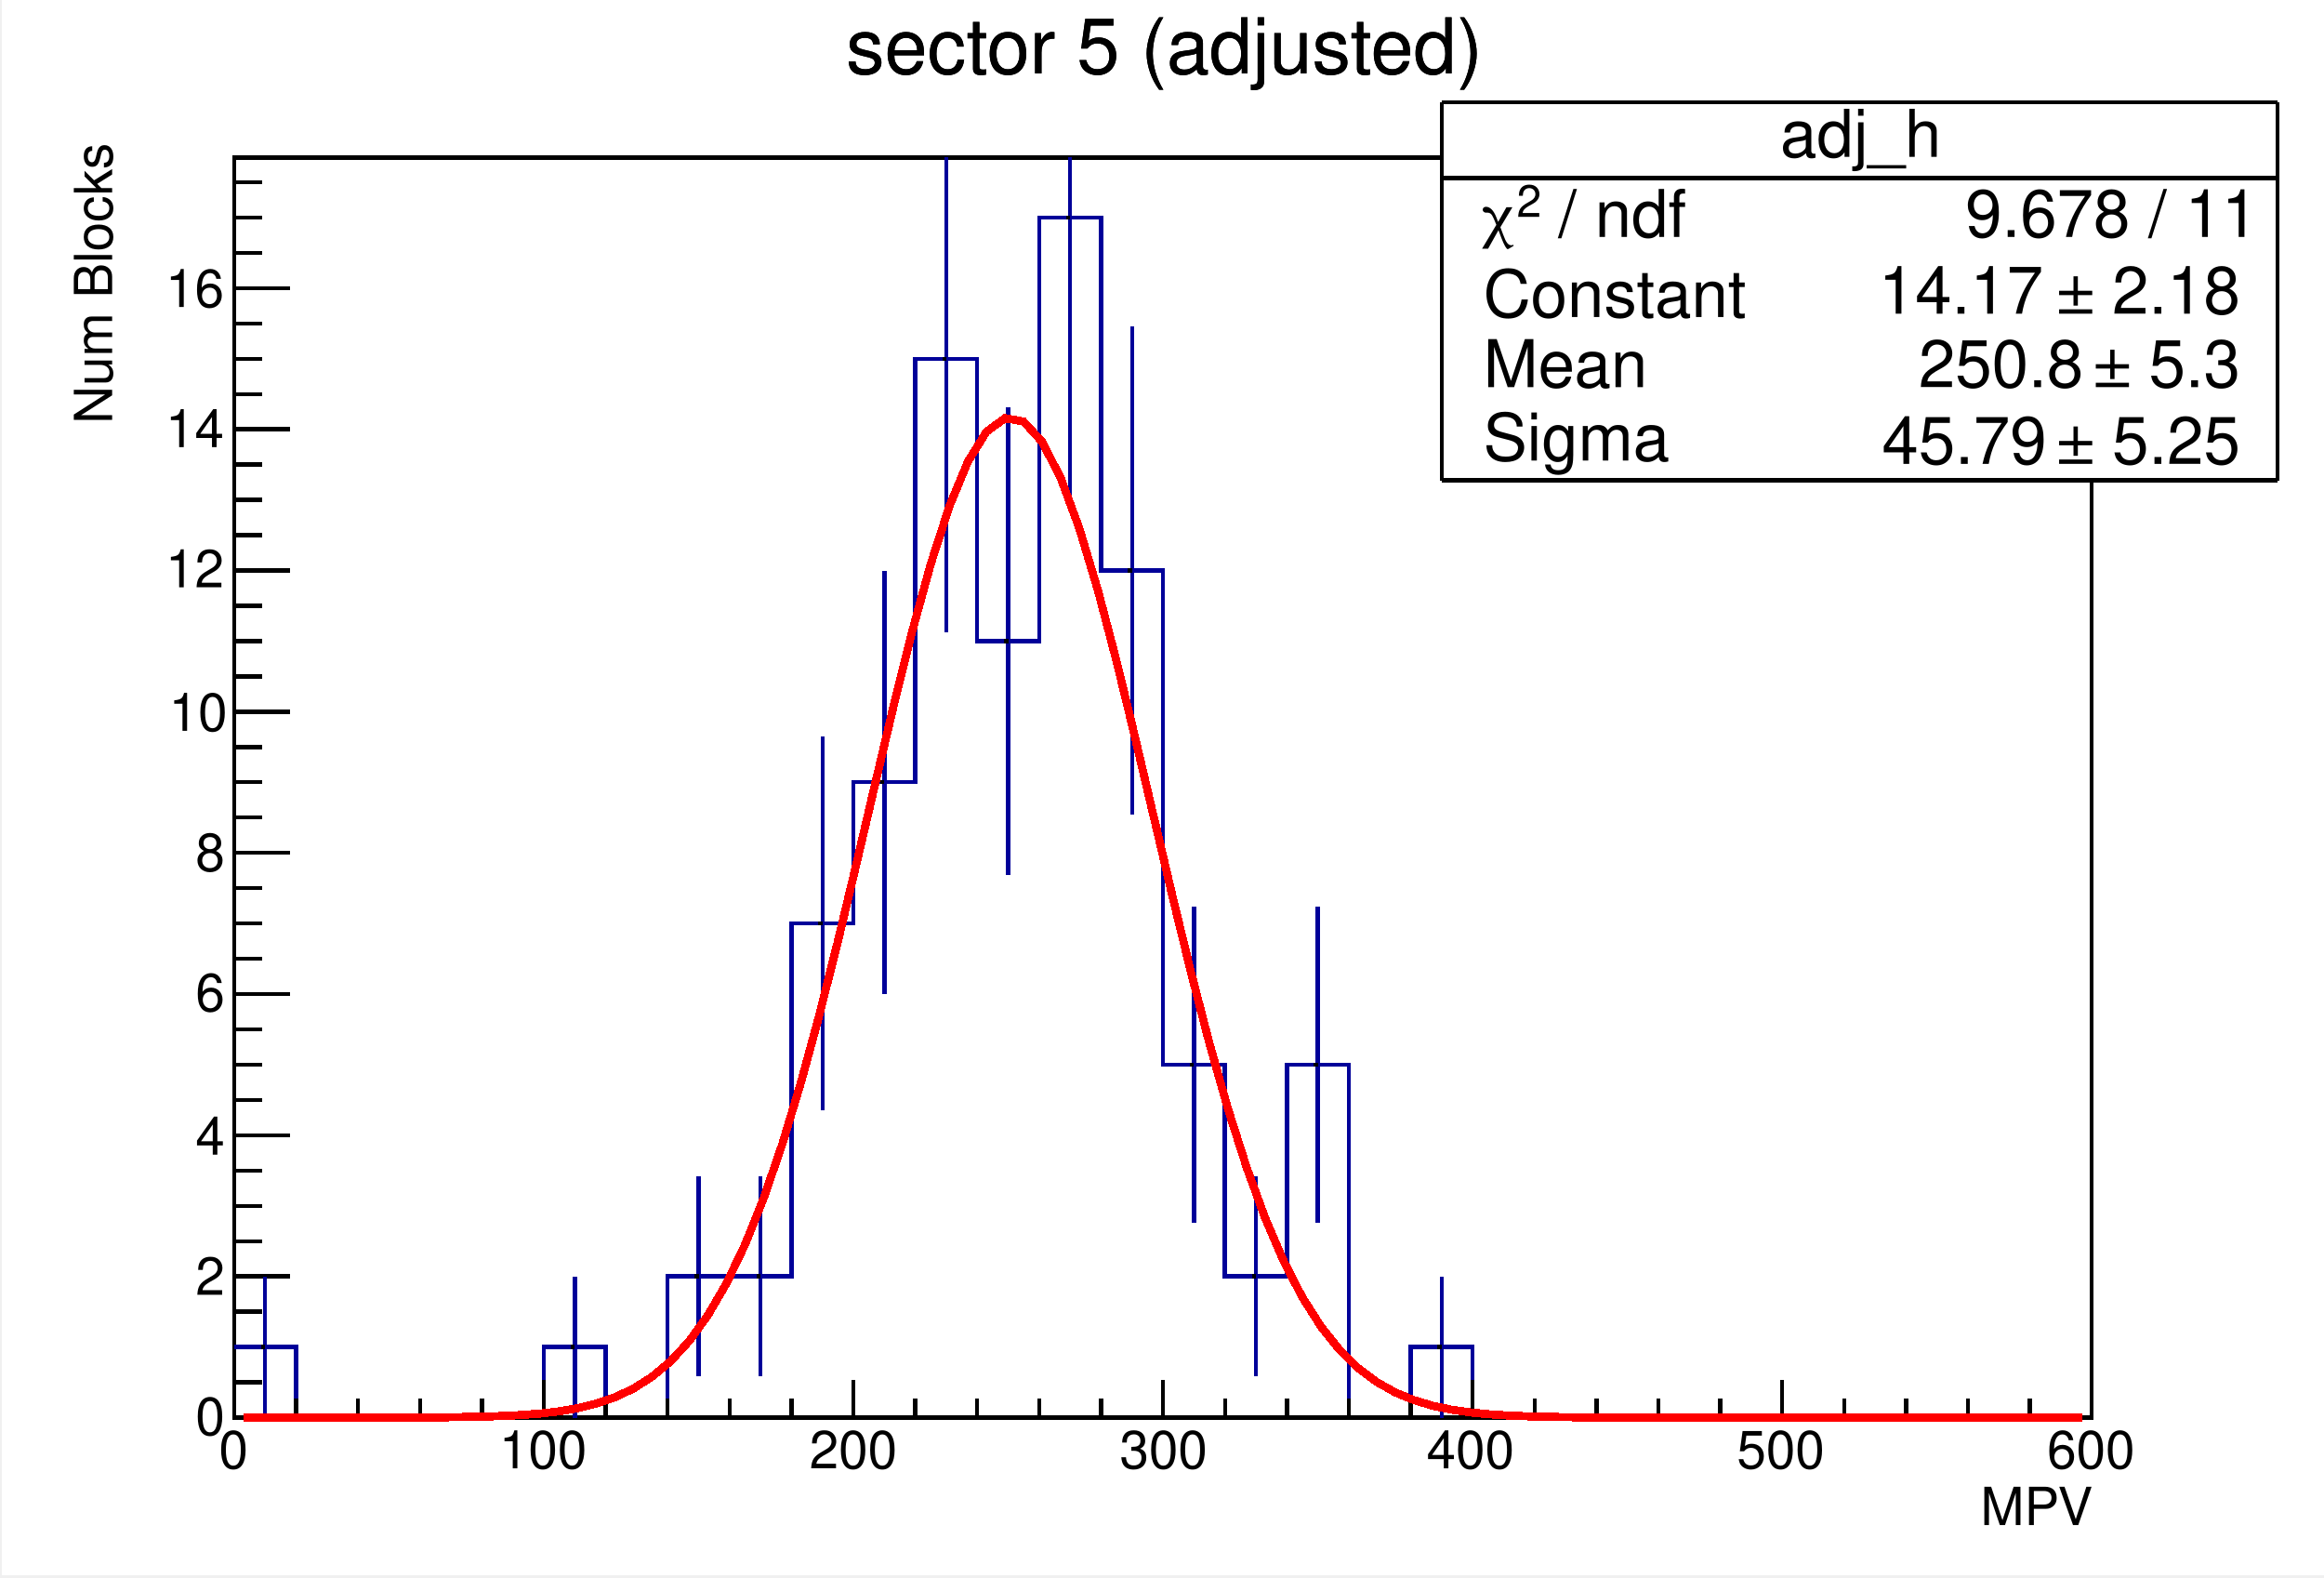
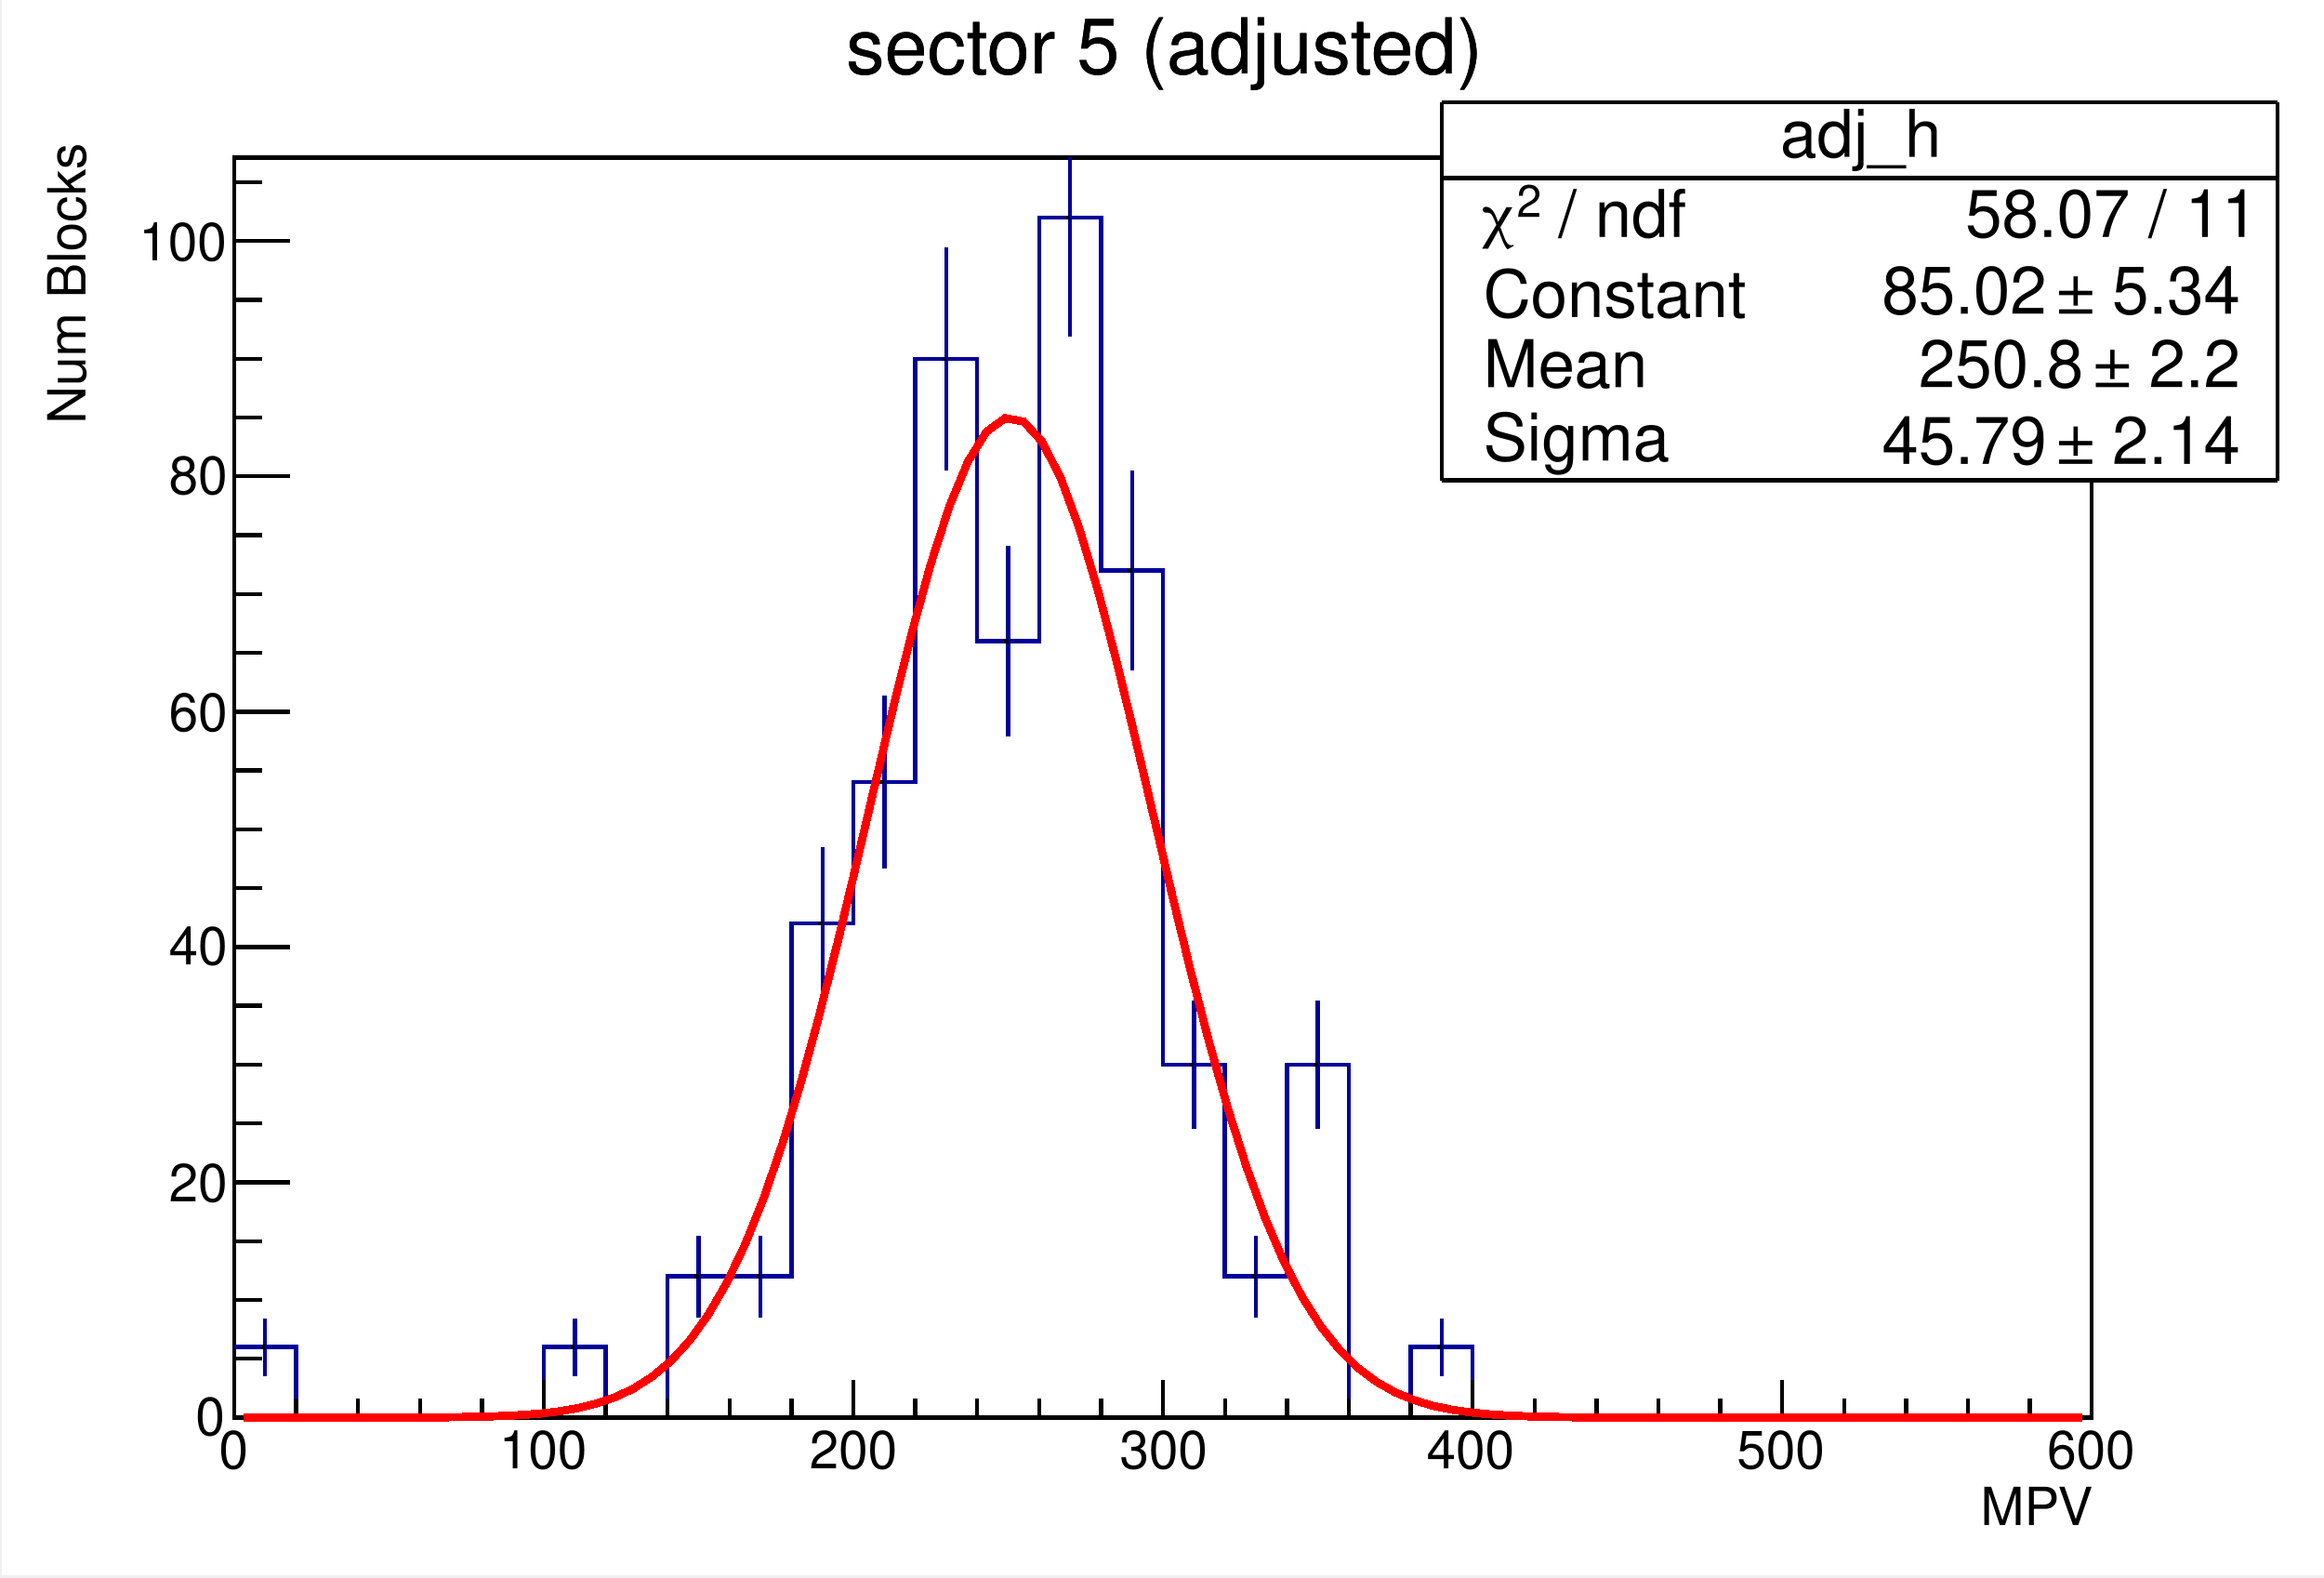
<svg xmlns="http://www.w3.org/2000/svg" width="567.429" height="384.969" viewBox="0 0 567.429 384.969" shape-rendering="crispEdges">
  <defs>
</defs>
  <rect x="0.5" y="0" width="566.929" height="384.469" fill="white" />
  <rect x="57.193" y="38.447" width="453.543" height="307.575" fill="white" />
  <rect x="57.193" y="38.447" width="453.543" height="307.575" fill="none" stroke="black" />
  <path d="M57.193,328.791h 15.118v 17.231h 60.472v -17.231h 15.118v 17.231h 15.118v -34.462h 30.236v -86.156h 15.118v -34.462h 15.118v -103.387h 15.118v 68.924h 15.118v -103.387h 15.118v 86.156h 15.118v 120.618h 15.118v 51.693h  15.118v -51.693h 15.118v 86.156h 15.118v -17.231h 15.118v 17.231h 151.181" fill="none" stroke="#000099" />
  <path d="M59.461,346.022h 36.283l 4.535, -0.032l 4.535, -0.023l 4.535, -0.038l 4.535, -0.062l 4.535, -0.099l 4.535, -0.154l 4.535, -0.238l 4.535, -0.359l 4.535, -0.533l 4.535, -0.776l 4.535,  -1.108l 4.535, -1.553l 4.535, -2.135l 4.535, -2.878l 4.535, -3.804l 4.535, -4.928l 4.535, -6.257l 4.535, -7.782l 4.535, -9.475l 4.535, -11.288l 4.535, -13.151l 4.535, -14.968l 4.535, -16.627l 4.535,  -18l 4.535, -18.955l 4.535, -19.369l 4.535, -19.134l 4.535, -18.179l 4.535, -16.472l 4.535, -14.034l 4.535, -10.938l 4.535, -7.309l 4.535, -3.312l 4.535, 0.853l 4.535, 4.974l 4.535, 8.843l 4.535,  12.274l 4.535, 15.113l 4.535, 17.259l 4.535, 18.658l 4.535, 19.313" fill="none" stroke="#ff0000" stroke-width="2" />
  <path d="M281.697,199.341l 4.535, 19.273l 4.535, 18.625l 4.535, 17.483l 4.535, 15.978l 4.535, 14.24l 4.535, 12.391l 4.535, 10.538l 4.535, 8.766l 4.535, 7.138l 4.535, 5.691l 4.535, 4.445l 4.535, 3.403l  4.535, 2.554l 4.535, 1.879l 4.535, 1.356l 4.535, 0.96l 4.535, 0.667l 4.535, 0.455l 4.535, 0.304l 4.535, 0.2l 4.535, 0.129l 4.535, 0.082l 4.535, 0.051l 4.535, 0.031l 4.535, 0.044h  108.85" fill="none" stroke="#ff0000" stroke-width="2" />
  <path d="M503.933,346.022h 4.535" fill="none" stroke="#ff0000" stroke-width="2" />
  <path d="M57.193,346.022h 453.543" fill="none" stroke="black" />
  <path d="M57.193,336.795v 9.227" fill="none" stroke="black" />
  <path d="M72.311,341.409v 4.614" fill="none" stroke="black" />
  <path d="M87.429,341.409v 4.614" fill="none" stroke="black" />
  <path d="M102.547,341.409v 4.614" fill="none" stroke="black" />
  <path d="M117.665,341.409v 4.614" fill="none" stroke="black" />
  <path d="M132.783,336.795v 9.227" fill="none" stroke="black" />
  <path d="M147.902,341.409v 4.614" fill="none" stroke="black" />
  <path d="M163.02,341.409v 4.614" fill="none" stroke="black" />
  <path d="M178.138,341.409v 4.614" fill="none" stroke="black" />
  <path d="M193.256,341.409v 4.614" fill="none" stroke="black" />
  <path d="M208.374,336.795v 9.227" fill="none" stroke="black" />
  <path d="M223.492,341.409v 4.614" fill="none" stroke="black" />
  <path d="M238.61,341.409v 4.614" fill="none" stroke="black" />
  <path d="M253.728,341.409v 4.614" fill="none" stroke="black" />
  <path d="M268.846,341.409v 4.614" fill="none" stroke="black" />
  <path d="M283.965,336.795v 9.227" fill="none" stroke="black" />
  <path d="M299.083,341.409v 4.614" fill="none" stroke="black" />
  <path d="M314.201,341.409v 4.614" fill="none" stroke="black" />
  <path d="M329.319,341.409v 4.614" fill="none" stroke="black" />
  <path d="M344.437,341.409v 4.614" fill="none" stroke="black" />
  <path d="M359.555,336.795v 9.227" fill="none" stroke="black" />
  <path d="M374.673,341.409v 4.614" fill="none" stroke="black" />
  <path d="M389.791,341.409v 4.614" fill="none" stroke="black" />
  <path d="M404.909,341.409v 4.614" fill="none" stroke="black" />
  <path d="M420.028,341.409v 4.614" fill="none" stroke="black" />
  <path d="M435.146,336.795v 9.227" fill="none" stroke="black" />
  <path d="M450.264,341.409v 4.614" fill="none" stroke="black" />
  <path d="M465.382,341.409v 4.614" fill="none" stroke="black" />
  <path d="M480.5,341.409v 4.614" fill="none" stroke="black" />
  <path d="M495.618,341.409v 4.614" fill="none" stroke="black" />
  <path d="M510.736,336.795v 9.227" fill="none" stroke="black" />
  <text xml:space="preserve" x="53.446" y="358.403" fill="black" font-size="12.845" font-family="Helvetica">0</text>
  <text xml:space="preserve" x="121.868" y="358.403" fill="black" font-size="12.845" font-family="Helvetica">100</text>
  <text xml:space="preserve" x="197.622" y="358.403" fill="black" font-size="12.845" font-family="Helvetica">200</text>
  <text xml:space="preserve" x="273.375" y="358.403" fill="black" font-size="12.845" font-family="Helvetica">300</text>
  <text xml:space="preserve" x="348.314" y="358.403" fill="black" font-size="12.845" font-family="Helvetica">400</text>
  <text xml:space="preserve" x="424.068" y="358.403" fill="black" font-size="12.845" font-family="Helvetica">500</text>
  <text xml:space="preserve" x="499.821" y="358.403" fill="black" font-size="12.845" font-family="Helvetica">600</text>
  <text xml:space="preserve" x="483.53" y="372.251" fill="black" font-size="12.845" font-family="Helvetica">MPV</text>
  <path d="M57.193,346.022v -307.575" fill="none" stroke="black" />
  <path d="M70.799,346.022h -13.606" fill="none" stroke="black" />
-   <path d="M63.996,337.407h -6.803" fill="none" stroke="black" />
-   <path d="M63.996,328.791h -6.803" fill="none" stroke="black" />
-   <path d="M63.996,320.176h -6.803" fill="none" stroke="black" />
-   <path d="M70.799,311.56h -13.606" fill="none" stroke="black" />
+   <path d="M63.996,331.663h -6.803" fill="none" stroke="black" />
+   <path d="M63.996,317.304h -6.803" fill="none" stroke="black" />
  <path d="M63.996,302.944h -6.803" fill="none" stroke="black" />
-   <path d="M63.996,294.329h -6.803" fill="none" stroke="black" />
-   <path d="M63.996,285.713h -6.803" fill="none" stroke="black" />
-   <path d="M70.799,277.098h -13.606" fill="none" stroke="black" />
-   <path d="M63.996,268.482h -6.803" fill="none" stroke="black" />
+   <path d="M70.799,288.585h -13.606" fill="none" stroke="black" />
+   <path d="M63.996,274.226h -6.803" fill="none" stroke="black" />
  <path d="M63.996,259.867h -6.803" fill="none" stroke="black" />
-   <path d="M63.996,251.251h -6.803" fill="none" stroke="black" />
-   <path d="M70.799,242.636h -13.606" fill="none" stroke="black" />
-   <path d="M63.996,234.02h -6.803" fill="none" stroke="black" />
-   <path d="M63.996,225.404h -6.803" fill="none" stroke="black" />
+   <path d="M63.996,245.507h -6.803" fill="none" stroke="black" />
+   <path d="M70.799,231.148h -13.606" fill="none" stroke="black" />
  <path d="M63.996,216.789h -6.803" fill="none" stroke="black" />
-   <path d="M70.799,208.173h -13.606" fill="none" stroke="black" />
-   <path d="M63.996,199.558h -6.803" fill="none" stroke="black" />
-   <path d="M63.996,190.942h -6.803" fill="none" stroke="black" />
-   <path d="M63.996,182.327h -6.803" fill="none" stroke="black" />
+   <path d="M63.996,202.43h -6.803" fill="none" stroke="black" />
+   <path d="M63.996,188.07h -6.803" fill="none" stroke="black" />
  <path d="M70.799,173.711h -13.606" fill="none" stroke="black" />
-   <path d="M63.996,165.096h -6.803" fill="none" stroke="black" />
-   <path d="M63.996,156.48h -6.803" fill="none" stroke="black" />
-   <path d="M63.996,147.864h -6.803" fill="none" stroke="black" />
-   <path d="M70.799,139.249h -13.606" fill="none" stroke="black" />
+   <path d="M63.996,159.352h -6.803" fill="none" stroke="black" />
+   <path d="M63.996,144.993h -6.803" fill="none" stroke="black" />
  <path d="M63.996,130.633h -6.803" fill="none" stroke="black" />
-   <path d="M63.996,122.018h -6.803" fill="none" stroke="black" />
-   <path d="M63.996,113.402h -6.803" fill="none" stroke="black" />
-   <path d="M70.799,104.787h -13.606" fill="none" stroke="black" />
-   <path d="M63.996,96.171h -6.803" fill="none" stroke="black" />
+   <path d="M70.799,116.274h -13.606" fill="none" stroke="black" />
+   <path d="M63.996,101.915h -6.803" fill="none" stroke="black" />
  <path d="M63.996,87.556h -6.803" fill="none" stroke="black" />
-   <path d="M63.996,78.94h -6.803" fill="none" stroke="black" />
-   <path d="M70.799,70.325h -13.606" fill="none" stroke="black" />
-   <path d="M70.799,70.325h -13.606" fill="none" stroke="black" />
-   <path d="M63.996,61.709h -6.803" fill="none" stroke="black" />
-   <path d="M63.996,53.093h -6.803" fill="none" stroke="black" />
+   <path d="M63.996,73.196h -6.803" fill="none" stroke="black" />
+   <path d="M70.799,58.837h -13.606" fill="none" stroke="black" />
+   <path d="M70.799,58.837h -13.606" fill="none" stroke="black" />
  <path d="M63.996,44.478h -6.803" fill="none" stroke="black" />
  <text xml:space="preserve" x="47.744" y="350.258" fill="black" font-size="12.845" font-family="Helvetica">0</text>
-   <text xml:space="preserve" x="47.744" y="316.047" fill="black" font-size="12.845" font-family="Helvetica">2</text>
-   <text xml:space="preserve" x="47.744" y="281.835" fill="black" font-size="12.845" font-family="Helvetica">4</text>
-   <text xml:space="preserve" x="47.744" y="246.81" fill="black" font-size="12.845" font-family="Helvetica">6</text>
-   <text xml:space="preserve" x="47.744" y="212.598" fill="black" font-size="12.845" font-family="Helvetica">8</text>
-   <text xml:space="preserve" x="41.228" y="178.387" fill="black" font-size="12.845" font-family="Helvetica">10</text>
-   <text xml:space="preserve" x="40.413" y="143.361" fill="black" font-size="12.845" font-family="Helvetica">12</text>
-   <text xml:space="preserve" x="40.413" y="109.15" fill="black" font-size="12.845" font-family="Helvetica">14</text>
-   <text xml:space="preserve" x="40.413" y="74.939" fill="black" font-size="12.845" font-family="Helvetica">16</text>
-   <g transform="rotate(-90,27.3803,103.448)">
-     <text xml:space="preserve" x="27.38" y="103.448" fill="black" font-size="12.845" font-family="Helvetica">Num Blocks</text>
+   <text xml:space="preserve" x="41.228" y="293.239" fill="black" font-size="12.845" font-family="Helvetica">20</text>
+   <text xml:space="preserve" x="41.228" y="235.406" fill="black" font-size="12.845" font-family="Helvetica">40</text>
+   <text xml:space="preserve" x="41.228" y="178.387" fill="black" font-size="12.845" font-family="Helvetica">60</text>
+   <text xml:space="preserve" x="41.228" y="120.554" fill="black" font-size="12.845" font-family="Helvetica">80</text>
+   <text xml:space="preserve" x="33.897" y="63.535" fill="black" font-size="12.845" font-family="Helvetica">100</text>
+   <g transform="rotate(-90,20.8638,103.448)">
+     <text xml:space="preserve" x="20.864" y="103.448" fill="black" font-size="12.845" font-family="Helvetica">Num Blocks</text>
  </g>
  <text xml:space="preserve" x="206.582" y="17.92" fill="black" font-size="18.794" font-family="Helvetica">sector 5 (adjusted)</text>
  <rect x="351.996" y="24.991" width="204.094" height="92.273" fill="white" />
  <path d="M351.996,117.263h 204.094" fill="none" stroke="black" />
  <path d="M556.091,117.263v -92.273" fill="none" stroke="black" />
  <path d="M556.091,24.991h -204.094" fill="none" stroke="black" />
  <path d="M351.996,24.991v 92.273" fill="none" stroke="black" />
  <text xml:space="preserve" x="434.657" y="38.284" fill="black" font-size="16.076" font-family="Helvetica">adj_h</text>
  <path d="M351.996,43.445h 204.094" fill="none" stroke="black" />
  <text xml:space="preserve" x="376.009" y="57.833" fill="black" font-size="16.076" font-family="Helvetica"> / ndf </text>
  <text xml:space="preserve" x="370.307" y="52.946" fill="black" font-size="10.884" font-family="Helvetica">2</text>
  <text xml:space="preserve" x="362.162" y="57.833" fill="black" font-size="16.076" font-family="Times">χ</text>
-   <text xml:space="preserve" x="475.385" y="57.833" fill="black" font-size="16.076" font-family="Helvetica"> 9.678 / 11</text>
+   <text xml:space="preserve" x="475.385" y="57.833" fill="black" font-size="16.076" font-family="Helvetica"> 58.07 / 11</text>
  <text xml:space="preserve" x="362.162" y="77.383" fill="black" font-size="16.076" font-family="Helvetica">Constant </text>
-   <text xml:space="preserve" x="511.225" y="76.568" fill="black" font-size="16.076" font-family="Helvetica"> 2.18</text>
+   <text xml:space="preserve" x="511.225" y="76.568" fill="black" font-size="16.076" font-family="Helvetica"> 5.34</text>
  <text xml:space="preserve" x="502.265" y="76.568" fill="black" font-size="16.076" font-family="Times">±</text>
-   <text xml:space="preserve" x="454.206" y="76.568" fill="black" font-size="16.076" font-family="Helvetica"> 14.17 </text>
+   <text xml:space="preserve" x="455.021" y="76.568" fill="black" font-size="16.076" font-family="Helvetica"> 85.02 </text>
  <text xml:space="preserve" x="362.162" y="94.488" fill="black" font-size="16.076" font-family="Helvetica">Mean     </text>
-   <text xml:space="preserve" x="520.185" y="94.488" fill="black" font-size="16.076" font-family="Helvetica"> 5.3</text>
+   <text xml:space="preserve" x="520.185" y="94.488" fill="black" font-size="16.076" font-family="Helvetica"> 2.2</text>
  <text xml:space="preserve" x="511.225" y="94.488" fill="black" font-size="16.076" font-family="Times">±</text>
  <text xml:space="preserve" x="463.981" y="94.488" fill="black" font-size="16.076" font-family="Helvetica"> 250.8 </text>
  <text xml:space="preserve" x="362.162" y="112.408" fill="black" font-size="16.076" font-family="Helvetica">Sigma    </text>
-   <text xml:space="preserve" x="511.225" y="113.223" fill="black" font-size="16.076" font-family="Helvetica"> 5.25</text>
+   <text xml:space="preserve" x="511.225" y="113.223" fill="black" font-size="16.076" font-family="Helvetica"> 2.14</text>
  <text xml:space="preserve" x="502.265" y="113.223" fill="black" font-size="16.076" font-family="Times">±</text>
  <text xml:space="preserve" x="455.021" y="113.223" fill="black" font-size="16.076" font-family="Helvetica"> 45.79 </text>
-   <path d="M64.752,346.022v -17.231" fill="none" stroke="#000099" />
-   <path d="M64.752,328.791v -17.231" fill="none" stroke="#000099" />
+   <path d="M64.752,335.826v -7.035" fill="none" stroke="#000099" />
+   <path d="M64.752,328.791v -7.035" fill="none" stroke="#000099" />
  <path d="M57.193,328.791h 7.559" fill="none" stroke="#000099" />
  <path d="M64.752,328.791h 7.559" fill="none" stroke="#000099" />
  <g stroke="black" stroke-width="1" fill="none">
    <line x1="63.752" y1="328.791" x2="64.752" y2="328.791" />
  </g>
  <g stroke="black" stroke-width="1" fill="none">
    <line x1="78.87" y1="346.022" x2="79.87" y2="346.022" />
  </g>
  <g stroke="black" stroke-width="1" fill="none">
    <line x1="93.988" y1="346.022" x2="94.988" y2="346.022" />
  </g>
  <g stroke="black" stroke-width="1" fill="none">
    <line x1="109.106" y1="346.022" x2="110.106" y2="346.022" />
  </g>
  <g stroke="black" stroke-width="1" fill="none">
    <line x1="124.224" y1="346.022" x2="125.224" y2="346.022" />
  </g>
-   <path d="M140.343,346.022v -17.231" fill="none" stroke="#000099" />
-   <path d="M140.343,328.791v -17.231" fill="none" stroke="#000099" />
+   <path d="M140.343,335.826v -7.035" fill="none" stroke="#000099" />
+   <path d="M140.343,328.791v -7.035" fill="none" stroke="#000099" />
  <path d="M132.783,328.791h 7.559" fill="none" stroke="#000099" />
  <path d="M140.343,328.791h 7.559" fill="none" stroke="#000099" />
  <g stroke="black" stroke-width="1" fill="none">
    <line x1="139.343" y1="328.791" x2="140.343" y2="328.791" />
  </g>
  <g stroke="black" stroke-width="1" fill="none">
    <line x1="154.461" y1="346.022" x2="155.461" y2="346.022" />
  </g>
-   <path d="M170.579,335.928v -24.369" fill="none" stroke="#000099" />
-   <path d="M170.579,311.56v -24.369" fill="none" stroke="#000099" />
+   <path d="M170.579,321.508v -9.948" fill="none" stroke="#000099" />
+   <path d="M170.579,311.56v -9.948" fill="none" stroke="#000099" />
  <path d="M163.02,311.56h 7.559" fill="none" stroke="#000099" />
  <path d="M170.579,311.56h 7.559" fill="none" stroke="#000099" />
  <g stroke="black" stroke-width="1" fill="none">
    <line x1="169.579" y1="311.56" x2="170.579" y2="311.56" />
  </g>
-   <path d="M185.697,335.928v -24.369" fill="none" stroke="#000099" />
-   <path d="M185.697,311.56v -24.369" fill="none" stroke="#000099" />
+   <path d="M185.697,321.508v -9.948" fill="none" stroke="#000099" />
+   <path d="M185.697,311.56v -9.948" fill="none" stroke="#000099" />
  <path d="M178.138,311.56h 7.559" fill="none" stroke="#000099" />
  <path d="M185.697,311.56h 7.559" fill="none" stroke="#000099" />
  <g stroke="black" stroke-width="1" fill="none">
    <line x1="184.697" y1="311.56" x2="185.697" y2="311.56" />
  </g>
-   <path d="M200.815,270.994v -45.589" fill="none" stroke="#000099" />
-   <path d="M200.815,225.404v -45.589" fill="none" stroke="#000099" />
+   <path d="M200.815,244.016v -18.612" fill="none" stroke="#000099" />
+   <path d="M200.815,225.404v -18.612" fill="none" stroke="#000099" />
  <path d="M193.256,225.404h 7.559" fill="none" stroke="#000099" />
  <path d="M200.815,225.404h 7.559" fill="none" stroke="#000099" />
  <g stroke="black" stroke-width="1" fill="none">
    <line x1="199.815" y1="225.404" x2="200.815" y2="225.404" />
  </g>
-   <path d="M215.933,242.636v -51.693" fill="none" stroke="#000099" />
-   <path d="M215.933,190.942v -51.693" fill="none" stroke="#000099" />
+   <path d="M215.933,212.046v -21.104" fill="none" stroke="#000099" />
+   <path d="M215.933,190.942v -21.104" fill="none" stroke="#000099" />
  <path d="M208.374,190.942h 7.559" fill="none" stroke="#000099" />
  <path d="M215.933,190.942h 7.559" fill="none" stroke="#000099" />
  <g stroke="black" stroke-width="1" fill="none">
    <line x1="214.933" y1="190.942" x2="215.933" y2="190.942" />
  </g>
-   <path d="M231.051,154.291v -66.736" fill="none" stroke="#000099" />
-   <path d="M231.051,87.556v -49.109" fill="none" stroke="#000099" />
+   <path d="M231.051,114.8v -27.245" fill="none" stroke="#000099" />
+   <path d="M231.051,87.556v -27.245" fill="none" stroke="#000099" />
  <path d="M223.492,87.556h 7.559" fill="none" stroke="#000099" />
  <path d="M231.051,87.556h 7.559" fill="none" stroke="#000099" />
  <g stroke="black" stroke-width="1" fill="none">
    <line x1="230.051" y1="87.556" x2="231.051" y2="87.556" />
  </g>
-   <path d="M246.169,213.629v -57.149" fill="none" stroke="#000099" />
-   <path d="M246.169,156.48v -57.149" fill="none" stroke="#000099" />
+   <path d="M246.169,179.811v -23.331" fill="none" stroke="#000099" />
+   <path d="M246.169,156.48v -23.331" fill="none" stroke="#000099" />
  <path d="M238.61,156.48h 7.559" fill="none" stroke="#000099" />
  <path d="M246.169,156.48h 7.559" fill="none" stroke="#000099" />
  <g stroke="black" stroke-width="1" fill="none">
    <line x1="245.169" y1="156.48" x2="246.169" y2="156.48" />
  </g>
-   <path d="M261.287,124.139v -71.046" fill="none" stroke="#000099" />
+   <path d="M261.287,82.098v -29.004" fill="none" stroke="#000099" />
  <path d="M261.287,53.093v -14.646" fill="none" stroke="#000099" />
  <path d="M253.728,53.093h 7.559" fill="none" stroke="#000099" />
  <path d="M261.287,53.093h 7.559" fill="none" stroke="#000099" />
  <g stroke="black" stroke-width="1" fill="none">
    <line x1="260.287" y1="53.093" x2="261.287" y2="53.093" />
  </g>
-   <path d="M276.406,198.939v -59.69" fill="none" stroke="#000099" />
-   <path d="M276.406,139.249v -59.69" fill="none" stroke="#000099" />
+   <path d="M276.406,163.617v -24.369" fill="none" stroke="#000099" />
+   <path d="M276.406,139.249v -24.369" fill="none" stroke="#000099" />
  <path d="M268.846,139.249h 7.559" fill="none" stroke="#000099" />
  <path d="M276.406,139.249h 7.559" fill="none" stroke="#000099" />
  <g stroke="black" stroke-width="1" fill="none">
    <line x1="275.406" y1="139.249" x2="276.406" y2="139.249" />
  </g>
-   <path d="M291.524,298.397v -38.53" fill="none" stroke="#000099" />
-   <path d="M291.524,259.867v -38.53" fill="none" stroke="#000099" />
+   <path d="M291.524,275.596v -15.73" fill="none" stroke="#000099" />
+   <path d="M291.524,259.867v -15.73" fill="none" stroke="#000099" />
  <path d="M283.965,259.867h 7.559" fill="none" stroke="#000099" />
  <path d="M291.524,259.867h 7.559" fill="none" stroke="#000099" />
  <g stroke="black" stroke-width="1" fill="none">
    <line x1="290.524" y1="259.867" x2="291.524" y2="259.867" />
  </g>
-   <path d="M306.642,335.928v -24.369" fill="none" stroke="#000099" />
-   <path d="M306.642,311.56v -24.369" fill="none" stroke="#000099" />
+   <path d="M306.642,321.508v -9.948" fill="none" stroke="#000099" />
+   <path d="M306.642,311.56v -9.948" fill="none" stroke="#000099" />
  <path d="M299.083,311.56h 7.559" fill="none" stroke="#000099" />
  <path d="M306.642,311.56h 7.559" fill="none" stroke="#000099" />
  <g stroke="black" stroke-width="1" fill="none">
    <line x1="305.642" y1="311.56" x2="306.642" y2="311.56" />
  </g>
-   <path d="M321.76,298.397v -38.53" fill="none" stroke="#000099" />
-   <path d="M321.76,259.867v -38.53" fill="none" stroke="#000099" />
+   <path d="M321.76,275.596v -15.73" fill="none" stroke="#000099" />
+   <path d="M321.76,259.867v -15.73" fill="none" stroke="#000099" />
  <path d="M314.201,259.867h 7.559" fill="none" stroke="#000099" />
  <path d="M321.76,259.867h 7.559" fill="none" stroke="#000099" />
  <g stroke="black" stroke-width="1" fill="none">
    <line x1="320.76" y1="259.867" x2="321.76" y2="259.867" />
  </g>
  <g stroke="black" stroke-width="1" fill="none">
    <line x1="335.878" y1="346.022" x2="336.878" y2="346.022" />
  </g>
-   <path d="M351.996,346.022v -17.231" fill="none" stroke="#000099" />
-   <path d="M351.996,328.791v -17.231" fill="none" stroke="#000099" />
+   <path d="M351.996,335.826v -7.035" fill="none" stroke="#000099" />
+   <path d="M351.996,328.791v -7.035" fill="none" stroke="#000099" />
  <path d="M344.437,328.791h 7.559" fill="none" stroke="#000099" />
  <path d="M351.996,328.791h 7.559" fill="none" stroke="#000099" />
  <g stroke="black" stroke-width="1" fill="none">
    <line x1="350.996" y1="328.791" x2="351.996" y2="328.791" />
  </g>
  <g stroke="black" stroke-width="1" fill="none">
    <line x1="366.114" y1="346.022" x2="367.114" y2="346.022" />
  </g>
  <g stroke="black" stroke-width="1" fill="none">
    <line x1="381.232" y1="346.022" x2="382.232" y2="346.022" />
  </g>
  <g stroke="black" stroke-width="1" fill="none">
    <line x1="396.35" y1="346.022" x2="397.35" y2="346.022" />
  </g>
  <g stroke="black" stroke-width="1" fill="none">
    <line x1="411.469" y1="346.022" x2="412.469" y2="346.022" />
  </g>
  <g stroke="black" stroke-width="1" fill="none">
    <line x1="426.587" y1="346.022" x2="427.587" y2="346.022" />
  </g>
  <g stroke="black" stroke-width="1" fill="none">
    <line x1="441.705" y1="346.022" x2="442.705" y2="346.022" />
  </g>
  <g stroke="black" stroke-width="1" fill="none">
    <line x1="456.823" y1="346.022" x2="457.823" y2="346.022" />
  </g>
  <g stroke="black" stroke-width="1" fill="none">
    <line x1="471.941" y1="346.022" x2="472.941" y2="346.022" />
  </g>
  <g stroke="black" stroke-width="1" fill="none">
    <line x1="487.059" y1="346.022" x2="488.059" y2="346.022" />
  </g>
  <g stroke="black" stroke-width="1" fill="none">
    <line x1="502.177" y1="346.022" x2="503.177" y2="346.022" />
  </g>
  <path d="M59.461,346.022h 36.283l 4.535, -0.032l 4.535, -0.023l 4.535, -0.038l 4.535, -0.062l 4.535, -0.099l 4.535, -0.154l 4.535, -0.238l 4.535, -0.359l 4.535, -0.533l 4.535, -0.776l 4.535,  -1.108l 4.535, -1.553l 4.535, -2.135l 4.535, -2.878l 4.535, -3.804l 4.535, -4.928l 4.535, -6.257l 4.535, -7.782l 4.535, -9.475l 4.535, -11.288l 4.535, -13.151l 4.535, -14.968l 4.535, -16.627l 4.535,  -18l 4.535, -18.955l 4.535, -19.369l 4.535, -19.134l 4.535, -18.179l 4.535, -16.472l 4.535, -14.034l 4.535, -10.938l 4.535, -7.309l 4.535, -3.312l 4.535, 0.853l 4.535, 4.974l 4.535, 8.843l 4.535,  12.274l 4.535, 15.113l 4.535, 17.259l 4.535, 18.658l 4.535, 19.313" fill="none" stroke="#ff0000" stroke-width="2" />
  <path d="M281.697,199.341l 4.535, 19.273l 4.535, 18.625l 4.535, 17.483l 4.535, 15.978l 4.535, 14.24l 4.535, 12.391l 4.535, 10.538l 4.535, 8.766l 4.535, 7.138l 4.535, 5.691l 4.535, 4.445l 4.535, 3.403l  4.535, 2.554l 4.535, 1.879l 4.535, 1.356l 4.535, 0.96l 4.535, 0.667l 4.535, 0.455l 4.535, 0.304l 4.535, 0.2l 4.535, 0.129l 4.535, 0.082l 4.535, 0.051l 4.535, 0.031l 4.535, 0.044h  108.85" fill="none" stroke="#ff0000" stroke-width="2" />
  <path d="M503.933,346.022h 4.535" fill="none" stroke="#ff0000" stroke-width="2" />
  <rect x="351.996" y="24.991" width="204.094" height="92.273" fill="white" />
  <path d="M351.996,117.263h 204.094" fill="none" stroke="black" />
  <path d="M556.091,117.263v -92.273" fill="none" stroke="black" />
  <path d="M556.091,24.991h -204.094" fill="none" stroke="black" />
  <path d="M351.996,24.991v 92.273" fill="none" stroke="black" />
  <text xml:space="preserve" x="434.657" y="38.284" fill="black" font-size="16.076" font-family="Helvetica">adj_h</text>
  <path d="M351.996,43.445h 204.094" fill="none" stroke="black" />
  <text xml:space="preserve" x="376.009" y="57.833" fill="black" font-size="16.076" font-family="Helvetica"> / ndf </text>
  <text xml:space="preserve" x="370.307" y="52.946" fill="black" font-size="10.884" font-family="Helvetica">2</text>
  <text xml:space="preserve" x="362.162" y="57.833" fill="black" font-size="16.076" font-family="Times">χ</text>
-   <text xml:space="preserve" x="475.385" y="57.833" fill="black" font-size="16.076" font-family="Helvetica"> 9.678 / 11</text>
+   <text xml:space="preserve" x="475.385" y="57.833" fill="black" font-size="16.076" font-family="Helvetica"> 58.07 / 11</text>
  <text xml:space="preserve" x="362.162" y="77.383" fill="black" font-size="16.076" font-family="Helvetica">Constant </text>
-   <text xml:space="preserve" x="511.225" y="76.568" fill="black" font-size="16.076" font-family="Helvetica"> 2.18</text>
+   <text xml:space="preserve" x="511.225" y="76.568" fill="black" font-size="16.076" font-family="Helvetica"> 5.34</text>
  <text xml:space="preserve" x="502.265" y="76.568" fill="black" font-size="16.076" font-family="Times">±</text>
-   <text xml:space="preserve" x="454.206" y="76.568" fill="black" font-size="16.076" font-family="Helvetica"> 14.17 </text>
+   <text xml:space="preserve" x="455.021" y="76.568" fill="black" font-size="16.076" font-family="Helvetica"> 85.02 </text>
  <text xml:space="preserve" x="362.162" y="94.488" fill="black" font-size="16.076" font-family="Helvetica">Mean     </text>
-   <text xml:space="preserve" x="520.185" y="94.488" fill="black" font-size="16.076" font-family="Helvetica"> 5.3</text>
+   <text xml:space="preserve" x="520.185" y="94.488" fill="black" font-size="16.076" font-family="Helvetica"> 2.2</text>
  <text xml:space="preserve" x="511.225" y="94.488" fill="black" font-size="16.076" font-family="Times">±</text>
  <text xml:space="preserve" x="463.981" y="94.488" fill="black" font-size="16.076" font-family="Helvetica"> 250.8 </text>
  <text xml:space="preserve" x="362.162" y="112.408" fill="black" font-size="16.076" font-family="Helvetica">Sigma    </text>
-   <text xml:space="preserve" x="511.225" y="113.223" fill="black" font-size="16.076" font-family="Helvetica"> 5.25</text>
+   <text xml:space="preserve" x="511.225" y="113.223" fill="black" font-size="16.076" font-family="Helvetica"> 2.14</text>
  <text xml:space="preserve" x="502.265" y="113.223" fill="black" font-size="16.076" font-family="Times">±</text>
  <text xml:space="preserve" x="455.021" y="113.223" fill="black" font-size="16.076" font-family="Helvetica"> 45.79 </text>
  <text xml:space="preserve" x="206.582" y="17.92" fill="black" font-size="18.794" font-family="Helvetica">sector 5 (adjusted)</text>
</svg>
